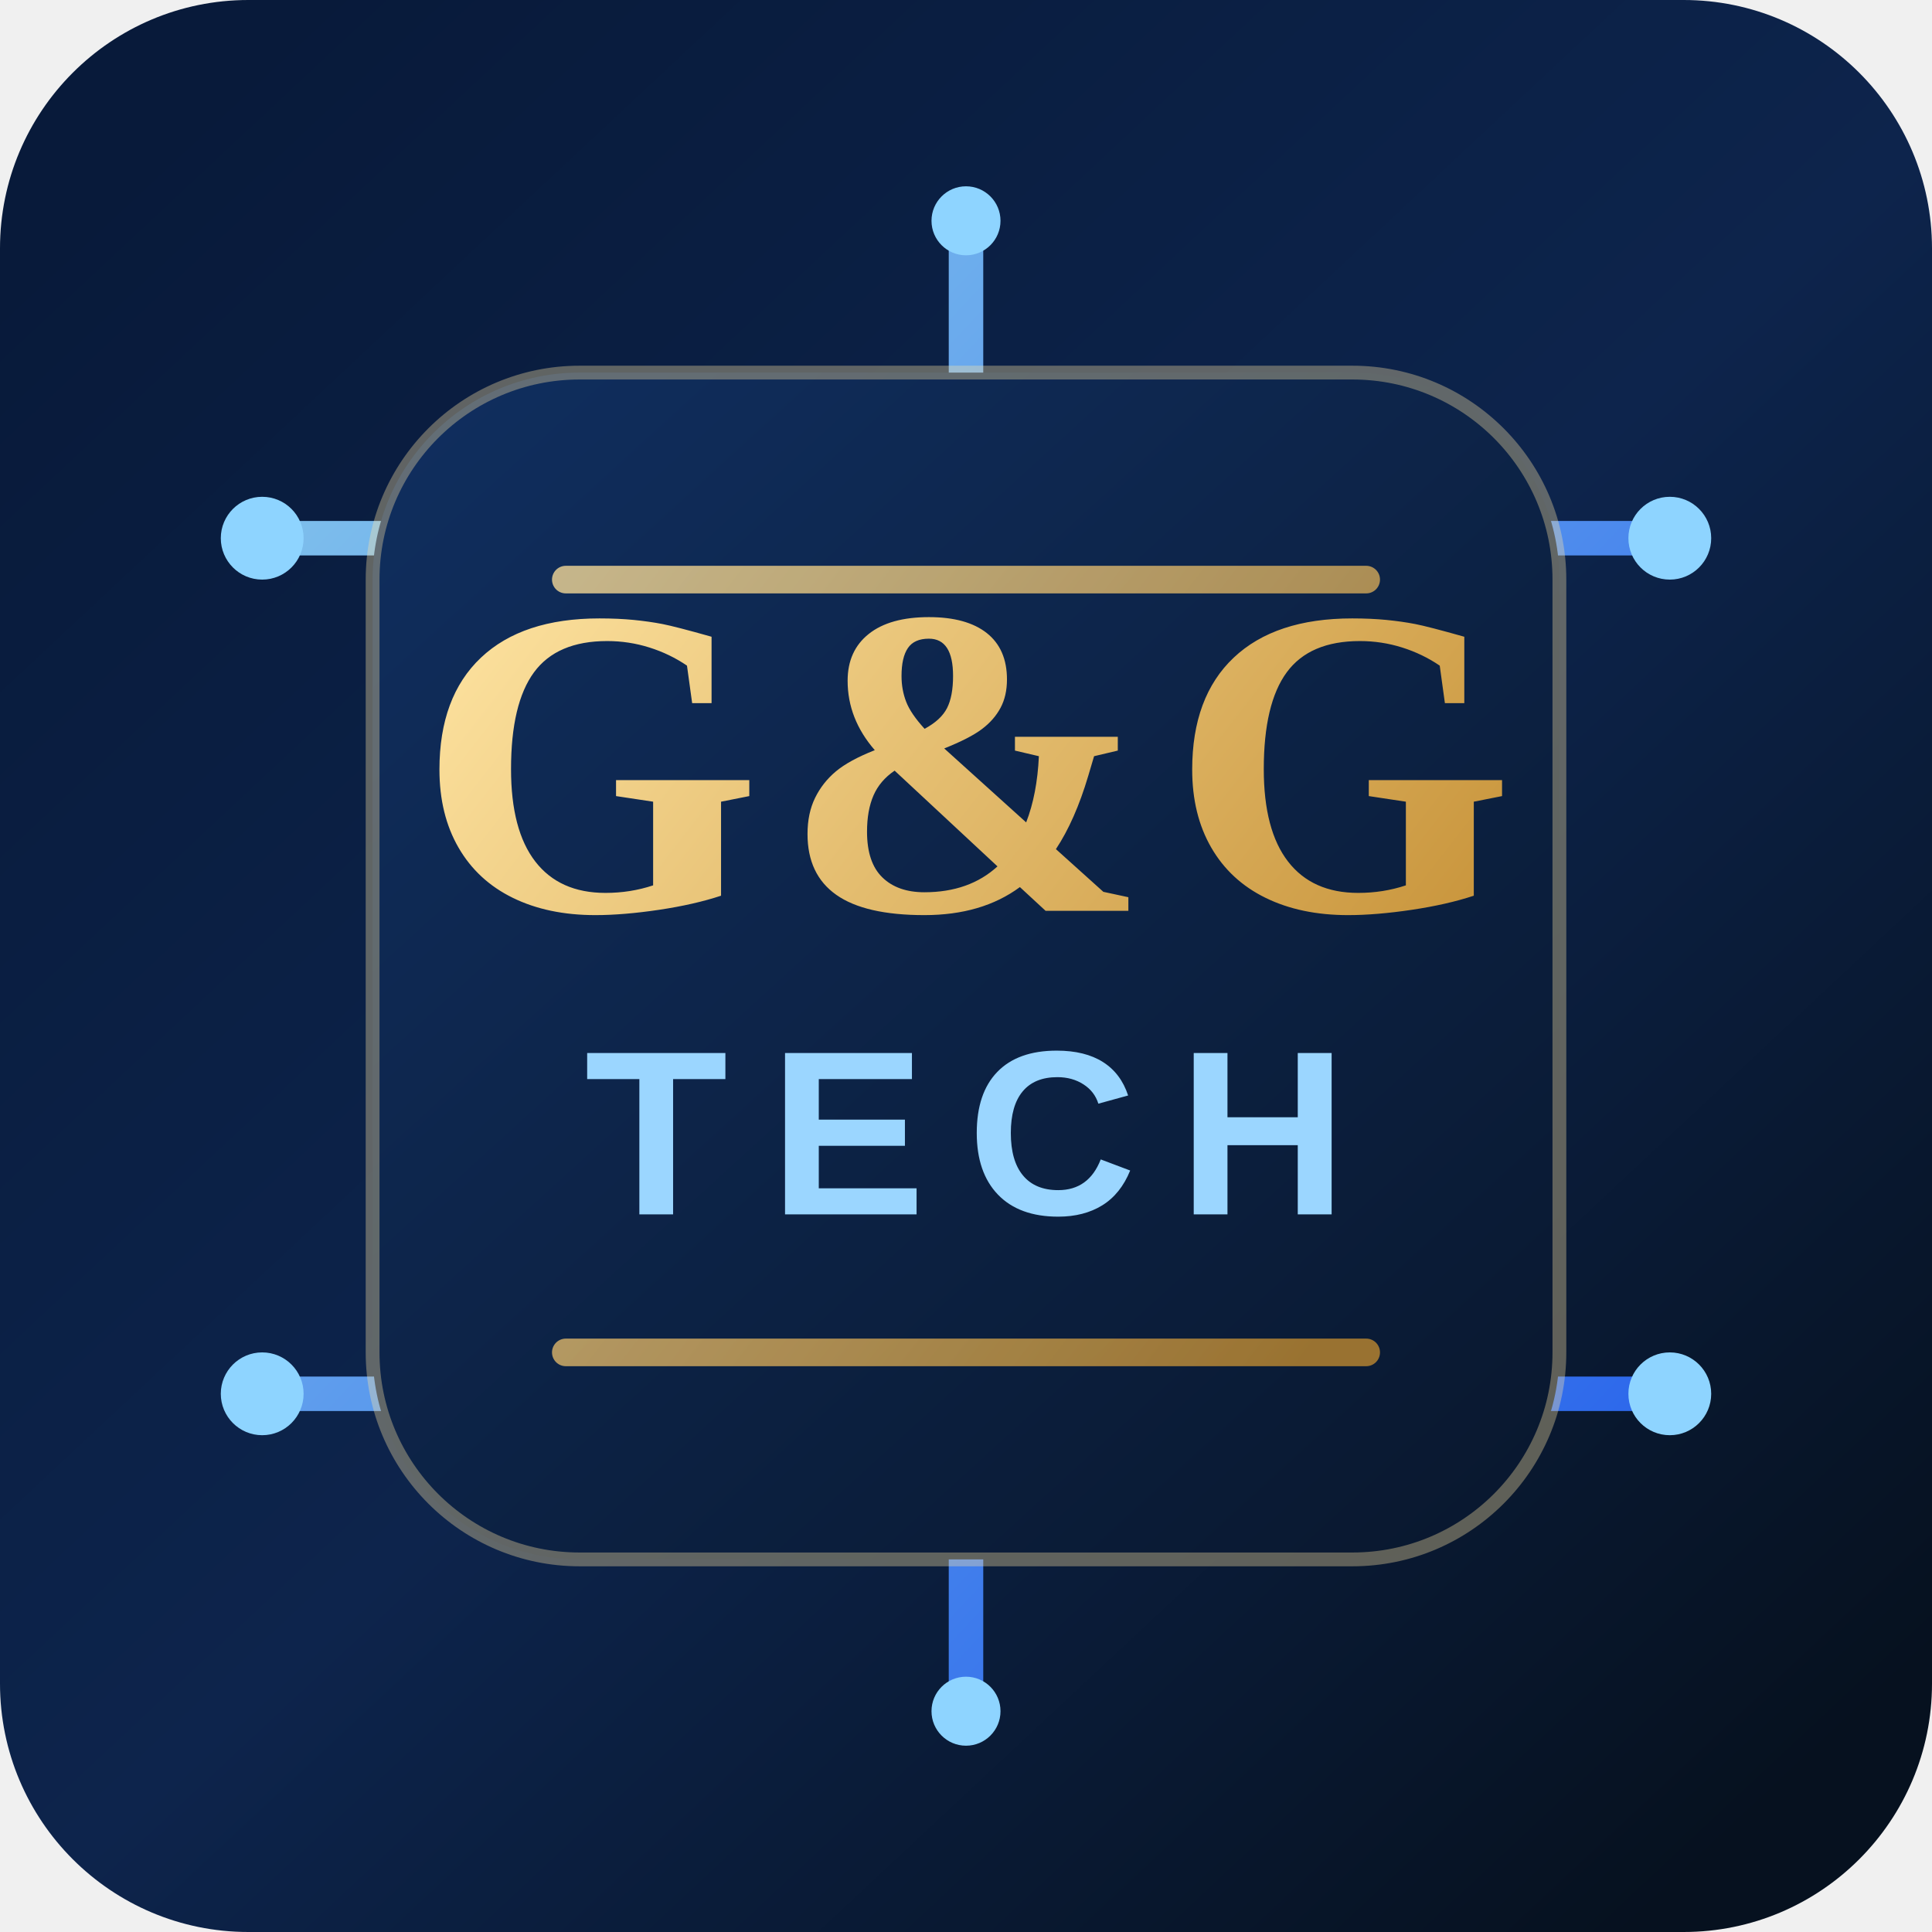
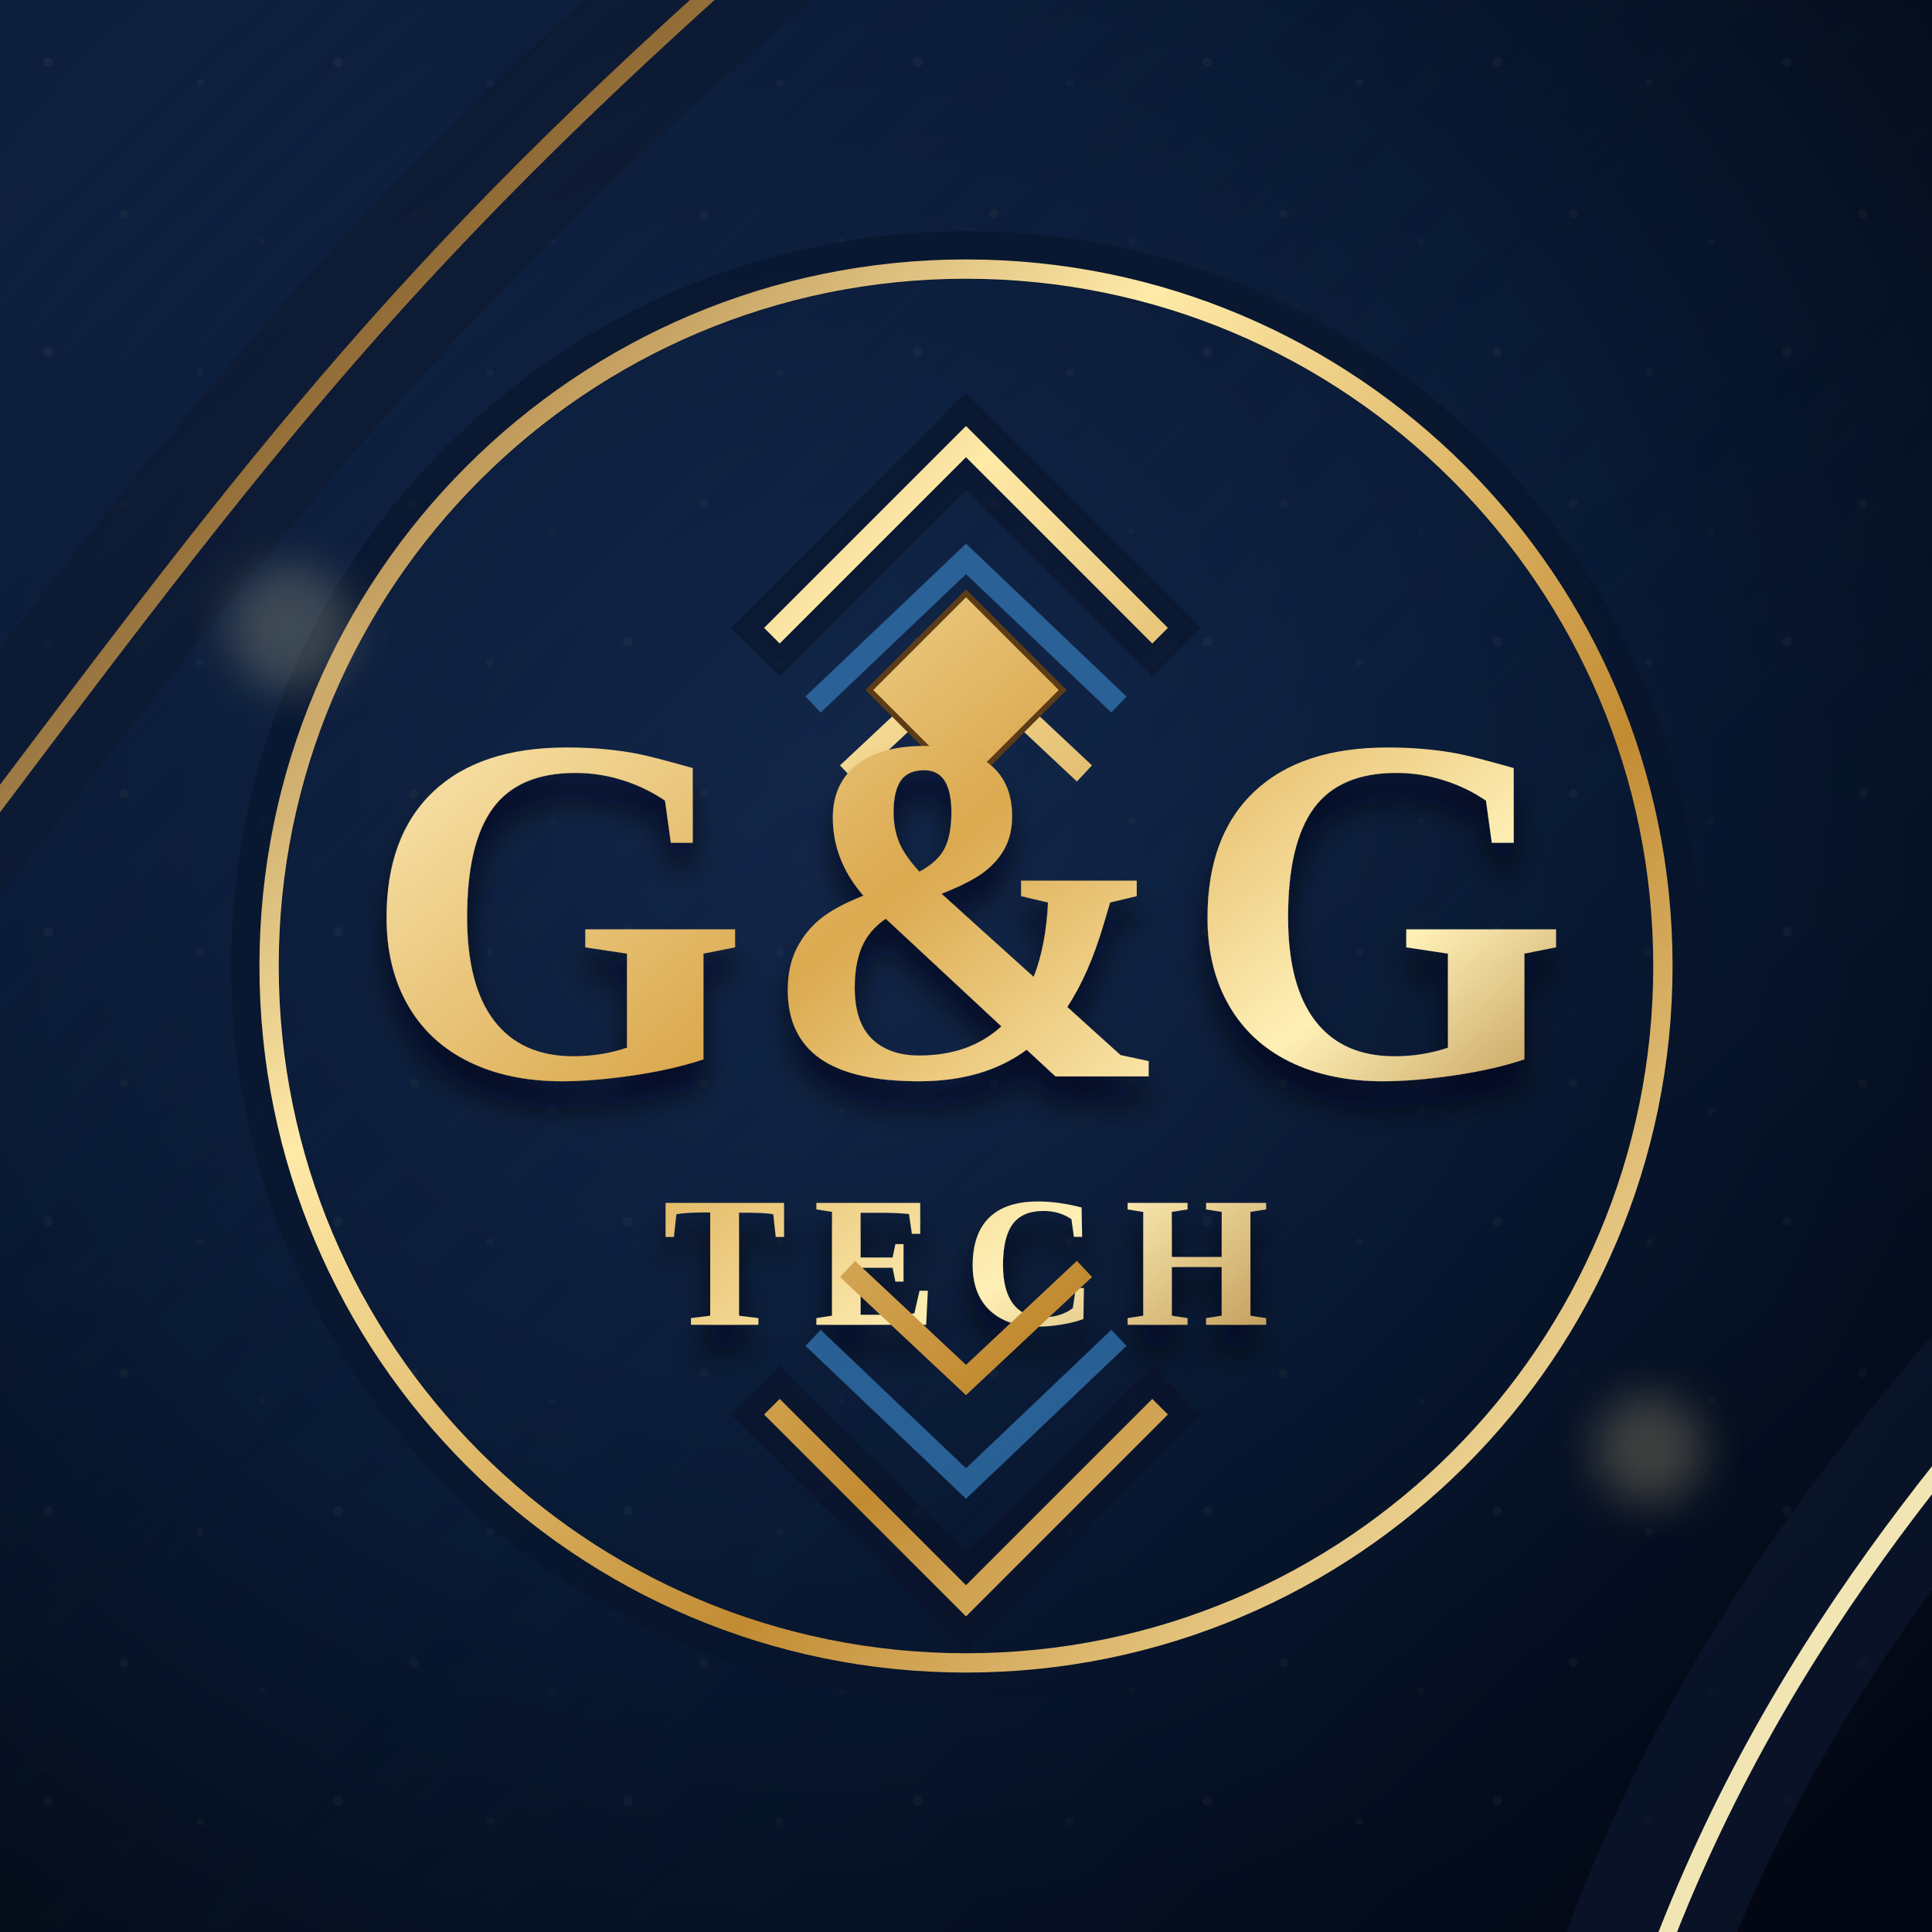
<svg xmlns="http://www.w3.org/2000/svg" viewBox="0 0 280 280" role="img" aria-labelledby="gg-tech-logo-title gg-tech-logo-desc">
  <defs>
-     <linearGradient id="bg" x1="24" y1="18" x2="254" y2="264" gradientUnits="userSpaceOnUse">
-       <stop stop-color="#081a3a" />
-       <stop offset="0.52" stop-color="#0d244c" />
-       <stop offset="1" stop-color="#06111f" />
+     <radialGradient id="bgGlow" cx="42%" cy="40%" r="74%">
+       <stop offset="0" stop-color="#14284c" />
+       <stop offset="0.58" stop-color="#091a35" />
+       <stop offset="1" stop-color="#040b18" />
+     </radialGradient>
+     <linearGradient id="edgeShade" x1="16" y1="10" x2="264" y2="270" gradientUnits="userSpaceOnUse">
+       <stop stop-color="#14284c" stop-opacity="0.55" />
+       <stop offset="0.5" stop-color="#06142b" stop-opacity="0" />
+       <stop offset="1" stop-color="#010511" stop-opacity="0.66" />
    </linearGradient>
-     <linearGradient id="panel" x1="58" y1="48" x2="222" y2="228" gradientUnits="userSpaceOnUse">
-       <stop stop-color="#102f60" />
-       <stop offset="1" stop-color="#09172d" />
+     <linearGradient id="gold" x1="84" y1="70" x2="198" y2="206" gradientUnits="userSpaceOnUse">
+       <stop stop-color="#fff0be" />
+       <stop offset="0.42" stop-color="#dba94f" />
+       <stop offset="0.72" stop-color="#fff0b7" />
+       <stop offset="1" stop-color="#9c6921" />
    </linearGradient>
-     <linearGradient id="gold" x1="70" y1="74" x2="204" y2="178" gradientUnits="userSpaceOnUse">
-       <stop stop-color="#ffe5a3" />
-       <stop offset="1" stop-color="#c28b2f" />
+     <linearGradient id="goldLine" x1="40" y1="36" x2="236" y2="232" gradientUnits="userSpaceOnUse">
+       <stop stop-color="#8c5a1d" />
+       <stop offset="0.34" stop-color="#ffeaa8" />
+       <stop offset="0.68" stop-color="#c28b32" />
+       <stop offset="1" stop-color="#fff2bd" />
    </linearGradient>
-     <linearGradient id="blue" x1="46" y1="52" x2="232" y2="226" gradientUnits="userSpaceOnUse">
-       <stop stop-color="#8ed4ff" />
-       <stop offset="1" stop-color="#2d6dff" />
-     </linearGradient>
+     <filter id="letterShadow" x="-20%" y="-20%" width="140%" height="150%">
+       <feDropShadow dx="0" dy="4" stdDeviation="2" flood-color="#020612" flood-opacity="0.62" />
+     </filter>
+     <filter id="softGlow" x="-30%" y="-30%" width="160%" height="160%">
+       <feGaussianBlur stdDeviation="3" />
+     </filter>
+     <pattern id="grain" width="42" height="42" patternUnits="userSpaceOnUse">
+       <rect width="42" height="42" fill="#ffffff" opacity="0" />
+       <circle cx="7" cy="9" r="0.7" fill="#ffffff" opacity="0.07" />
+       <circle cx="29" cy="12" r="0.55" fill="#ffffff" opacity="0.05" />
+       <circle cx="18" cy="31" r="0.65" fill="#d8b36a" opacity="0.08" />
+       <circle cx="38" cy="35" r="0.5" fill="#ffffff" opacity="0.04" />
+     </pattern>
  </defs>
-   <rect width="280" height="280" rx="36" fill="url(#bg)" />
-   <g fill="none" stroke="url(#blue)" stroke-linecap="round" stroke-linejoin="round" stroke-width="5" opacity="0.9">
-     <path d="M38 78h42l18 18" />
-     <path d="M242 78h-42l-18 18" />
-     <path d="M38 202h42l18-18" />
-     <path d="M242 202h-42l-18-18" />
-     <path d="M140 32v34" />
-     <path d="M140 214v34" />
+   <rect width="280" height="280" rx="0" fill="url(#bgGlow)" />
+   <rect width="280" height="280" fill="url(#edgeShade)" />
+   <rect width="280" height="280" fill="url(#grain)" opacity="0.55" />
+   <path d="M-14 130 C34 68 53 42 110 -8" fill="none" stroke="#0d1831" stroke-width="22" opacity="0.66" />
+   <path d="M-10 129 C36 68 56 40 113 -10" fill="none" stroke="url(#goldLine)" stroke-width="2.4" opacity="0.9" />
+   <path d="M235 292 C253 238 285 205 311 176" fill="none" stroke="#0d1831" stroke-width="23" opacity="0.62" />
+   <path d="M238 290 C256 238 286 207 310 179" fill="none" stroke="url(#goldLine)" stroke-width="2.5" opacity="0.94" />
+   <circle cx="140" cy="140" r="103" fill="none" stroke="#071329" stroke-width="7" opacity="0.58" />
+   <circle cx="140" cy="140" r="101" fill="none" stroke="url(#goldLine)" stroke-width="2.8" />
+   <circle cx="42" cy="91" r="9" fill="#fff0b5" opacity="0.2" filter="url(#softGlow)" />
+   <circle cx="239" cy="210" r="8" fill="#ffe7a0" opacity="0.22" filter="url(#softGlow)" />
+   <g fill="none" stroke-linecap="square" stroke-linejoin="miter">
+     <path d="M113 91 L140 64 L167 91" stroke="#091228" stroke-width="10" opacity="0.6" />
+     <path d="M113 91 L140 64 L167 91" stroke="url(#goldLine)" stroke-width="3.2" />
+     <path d="M119 101 L140 81 L161 101" stroke="#2f6faa" stroke-width="3.2" opacity="0.82" />
+     <path d="M124 111 L140 96 L156 111" stroke="url(#goldLine)" stroke-width="3.2" />
+     <path d="M140 86 L154 100 L140 114 L126 100 Z" fill="url(#gold)" stroke="#5d3c15" stroke-width="0.8" />
  </g>
-   <g fill="#8ed4ff">
-     <circle cx="38" cy="78" r="6" />
-     <circle cx="242" cy="78" r="6" />
-     <circle cx="38" cy="202" r="6" />
-     <circle cx="242" cy="202" r="6" />
-     <circle cx="140" cy="32" r="5" />
-     <circle cx="140" cy="248" r="5" />
+   <g filter="url(#letterShadow)">
+     <text x="140" y="156" text-anchor="middle" fill="url(#gold)" font-family="Georgia, Times New Roman, serif" font-size="72" font-weight="700" letter-spacing="1.5">G&amp;G</text>
+     <text x="140" y="192" text-anchor="middle" fill="url(#gold)" font-family="Georgia, Times New Roman, serif" font-size="27" font-weight="700" letter-spacing="3.8">TECH</text>
  </g>
-   <rect x="54" y="54" width="172" height="172" rx="30" fill="url(#panel)" stroke="#ffe5a3" stroke-opacity="0.35" stroke-width="2" />
-   <path d="M82 84h116M82 196h116" stroke="url(#gold)" stroke-linecap="round" stroke-width="4" opacity="0.78" />
-   <text x="140" y="132" text-anchor="middle" fill="url(#gold)" font-family="Georgia, Times New Roman, serif" font-size="64" font-weight="700" letter-spacing="3">G&amp;G</text>
-   <text x="140" y="176" text-anchor="middle" fill="#9bd6ff" font-family="Arial, Helvetica, sans-serif" font-size="34" font-weight="800" letter-spacing="6">TECH</text>
+   <g fill="none" stroke-linecap="square" stroke-linejoin="miter">
+     <path d="M113 205 L140 232 L167 205" stroke="#091228" stroke-width="10" opacity="0.62" />
+     <path d="M113 205 L140 232 L167 205" stroke="url(#goldLine)" stroke-width="3.2" />
+     <path d="M119 195 L140 215 L161 195" stroke="#2f6faa" stroke-width="3.2" opacity="0.82" />
+     <path d="M124 185 L140 200 L156 185" stroke="url(#goldLine)" stroke-width="3.2" />
+   </g>
</svg>
